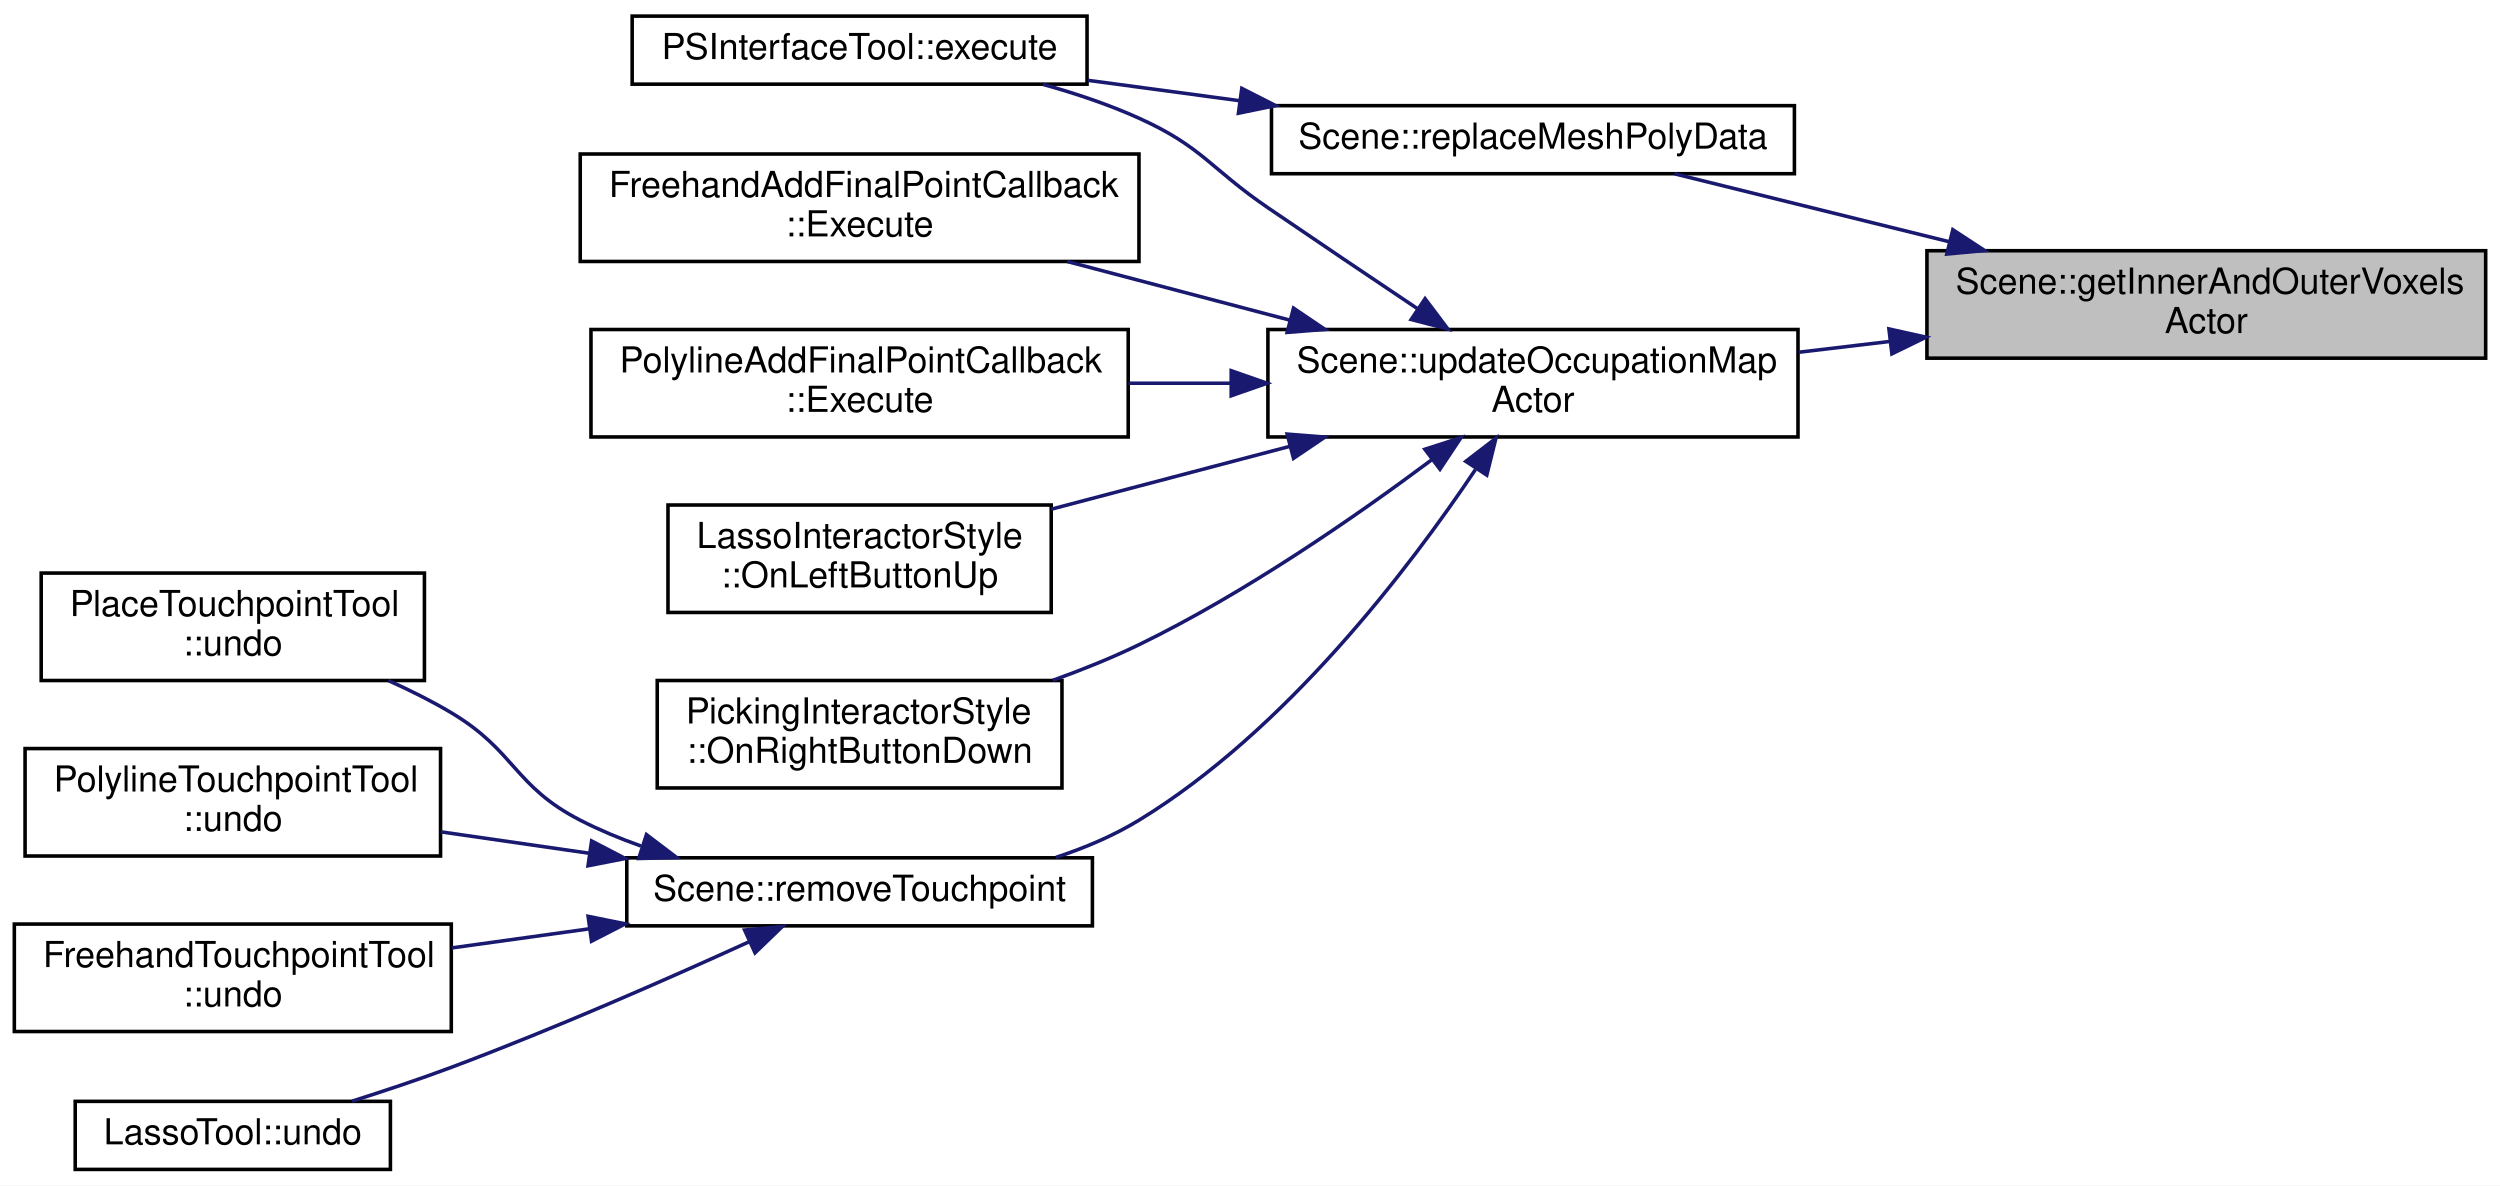
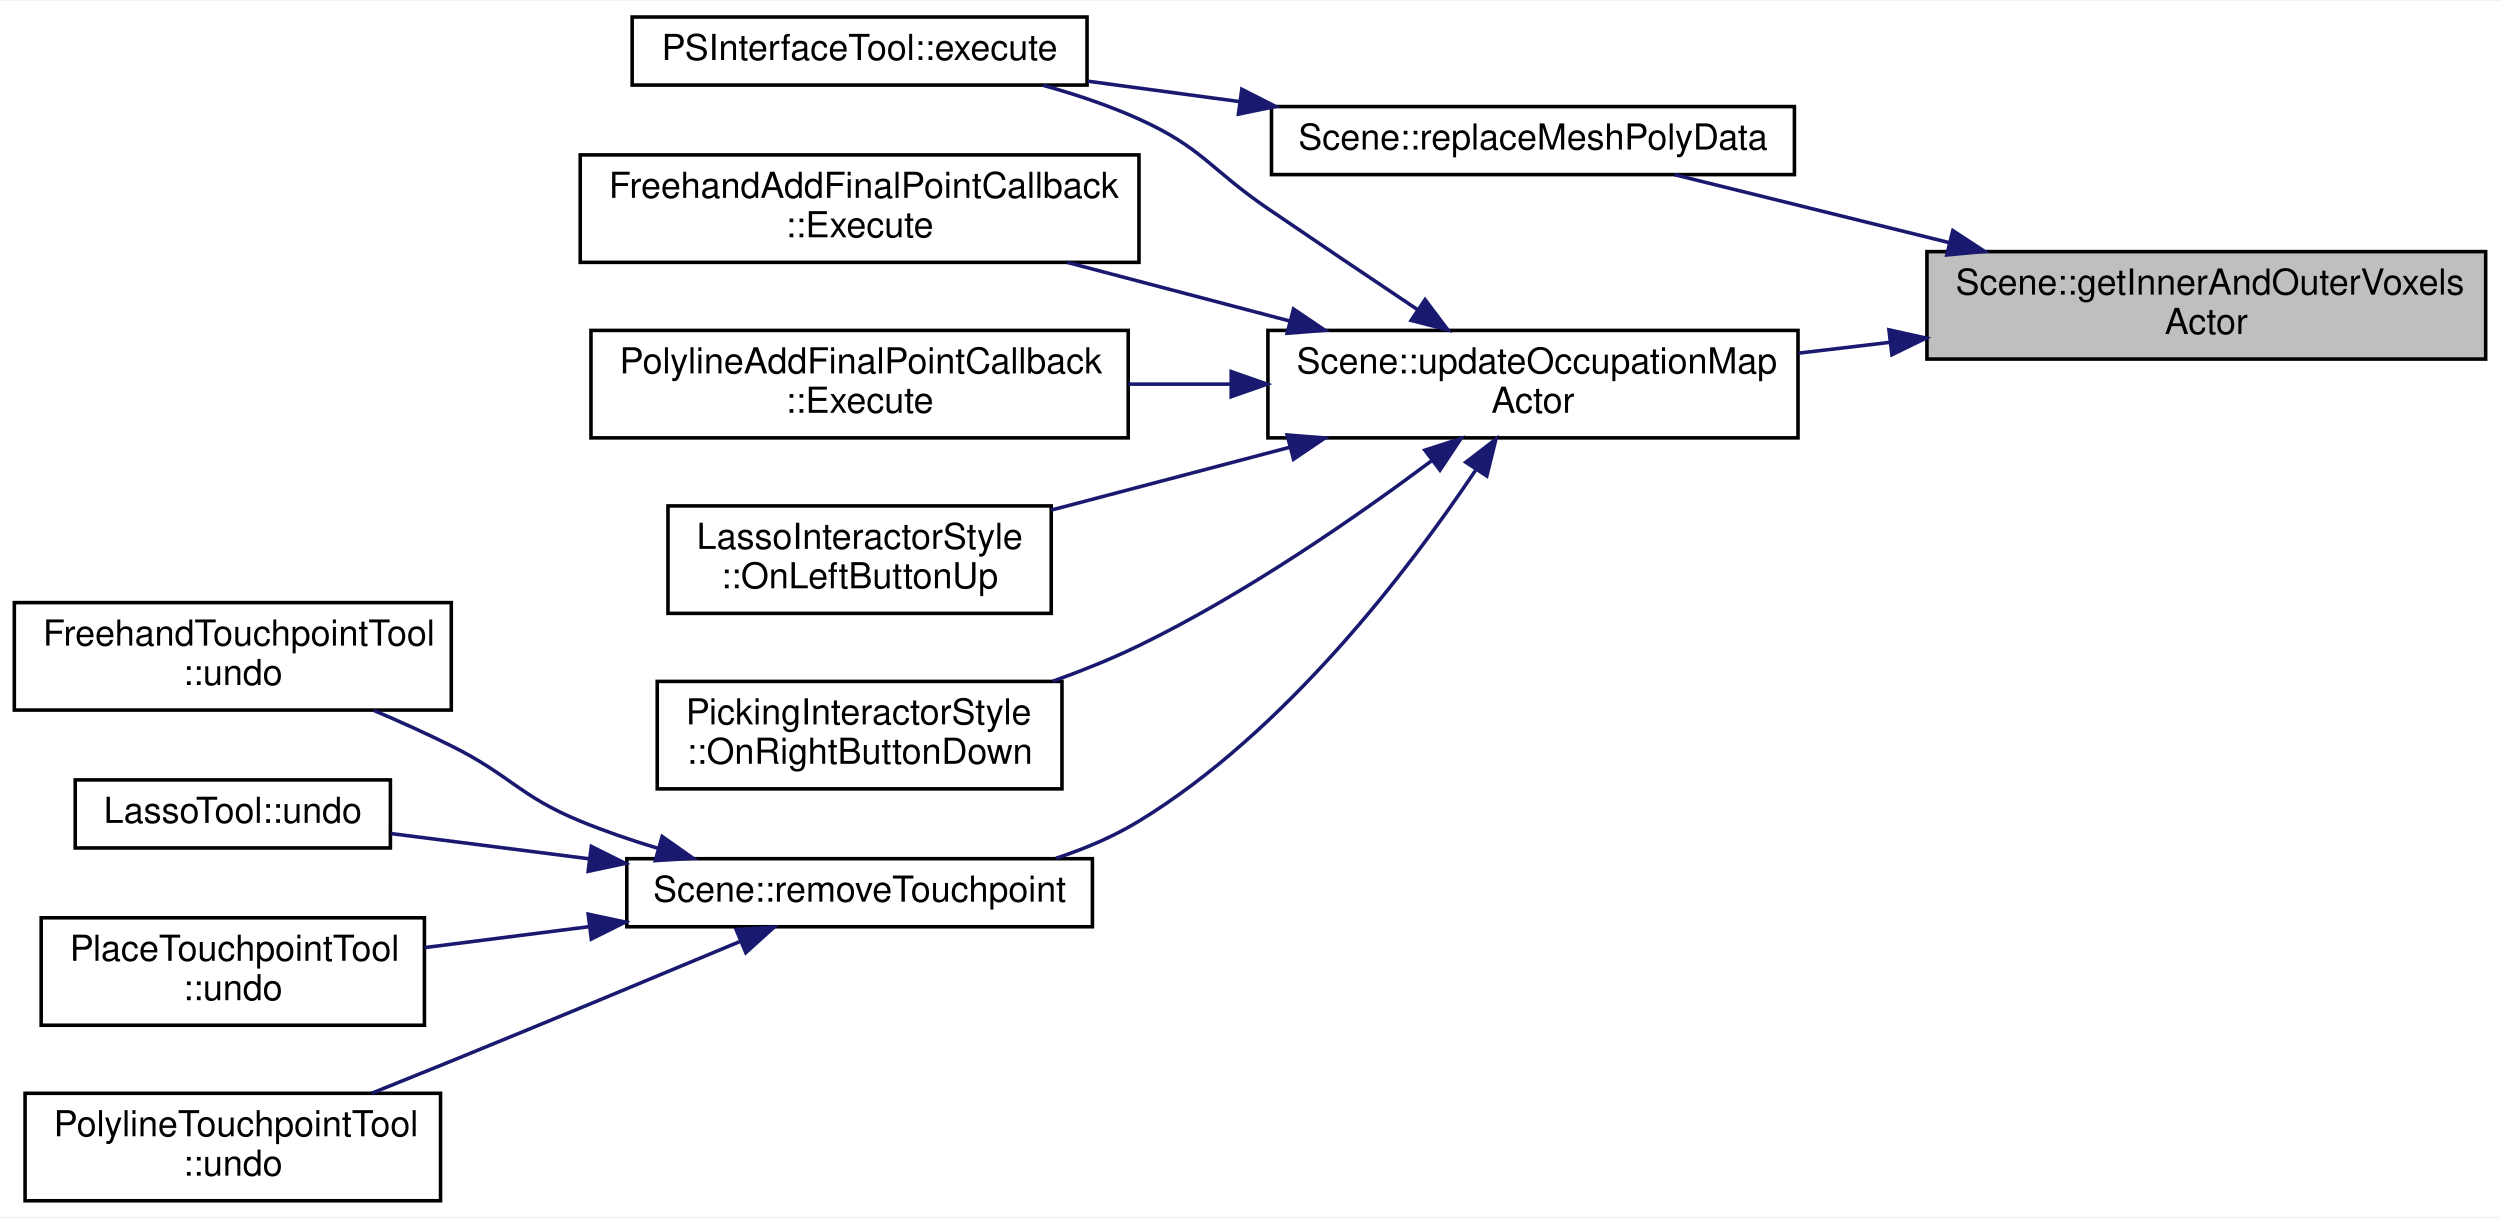
- <svg xmlns="http://www.w3.org/2000/svg" xmlns:xlink="http://www.w3.org/1999/xlink" width="698pt" height="331pt" viewBox="0.00 0.00 698.00 331.00">
-   <g id="graph0" class="graph" transform="scale(1 1) rotate(0) translate(4 327)">
-     <polygon fill="white" stroke="transparent" points="-4,4 -4,-327 694,-327 694,4 -4,4" />
+ <svg xmlns="http://www.w3.org/2000/svg" xmlns:xlink="http://www.w3.org/1999/xlink" width="698pt" height="340pt" viewBox="0.00 0.00 698.00 339.50">
+   <g id="graph0" class="graph" transform="scale(1 1) rotate(0) translate(4 335.5)">
+     <polygon fill="white" stroke="transparent" points="-4,4 -4,-335.5 694,-335.5 694,4 -4,4" />
    <g id="node1" class="node">
      <g id="a_node1">
        <a xlink:title="Return the inner and outer voxels visualization of the voxel grid data.">
-           <polygon fill="#bfbfbf" stroke="black" points="534,-227 534,-257 690,-257 690,-227 534,-227" />
-           <text text-anchor="start" x="542" y="-245" font-family="Helvetica,sans-Serif" font-size="10.00">Scene::getInnerAndOuterVoxels</text>
-           <text text-anchor="middle" x="612" y="-234" font-family="Helvetica,sans-Serif" font-size="10.00">Actor</text>
+           <polygon fill="#bfbfbf" stroke="black" points="534,-235.5 534,-265.5 690,-265.5 690,-235.5 534,-235.5" />
+           <text text-anchor="start" x="542" y="-253.5" font-family="Helvetica,sans-Serif" font-size="10.00">Scene::getInnerAndOuterVoxels</text>
+           <text text-anchor="middle" x="612" y="-242.5" font-family="Helvetica,sans-Serif" font-size="10.00">Actor</text>
        </a>
      </g>
    </g>
    <g id="node2" class="node">
      <g id="a_node2">
        <a xlink:href="../../d6/db5/class_scene.html#a266f98c6795eca4f5c03cba5761967d6" target="_top" xlink:title="Replace the actual mesh polydata with the polydata given as parameter.">
-           <polygon fill="white" stroke="black" points="351,-278.5 351,-297.5 497,-297.5 497,-278.5 351,-278.5" />
-           <text text-anchor="middle" x="424" y="-285.5" font-family="Helvetica,sans-Serif" font-size="10.00">Scene::replaceMeshPolyData</text>
+           <polygon fill="white" stroke="black" points="351,-287 351,-306 497,-306 497,-287 351,-287" />
+           <text text-anchor="middle" x="424" y="-294" font-family="Helvetica,sans-Serif" font-size="10.00">Scene::replaceMeshPolyData</text>
        </a>
      </g>
    </g>
    <g id="edge1" class="edge">
-       <path fill="none" stroke="midnightblue" d="M540.25,-259.5C514.2,-265.94 485.68,-272.99 463.53,-278.47" />
-       <polygon fill="midnightblue" stroke="midnightblue" points="541.23,-262.86 550.1,-257.06 539.55,-256.07 541.23,-262.86" />
+       <path fill="none" stroke="midnightblue" d="M540.25,-268C514.2,-274.44 485.68,-281.49 463.53,-286.97" />
+       <polygon fill="midnightblue" stroke="midnightblue" points="541.23,-271.36 550.1,-265.56 539.55,-264.57 541.23,-271.36" />
    </g>
    <g id="node4" class="node">
      <g id="a_node4">
        <a xlink:href="../../d6/db5/class_scene.html#a415555bc0037489b1a9421747c318746" target="_top" xlink:title="Update the occupation map visualization after changes to the underlying voxel data.">
-           <polygon fill="white" stroke="black" points="350,-205 350,-235 498,-235 498,-205 350,-205" />
-           <text text-anchor="start" x="358" y="-223" font-family="Helvetica,sans-Serif" font-size="10.00">Scene::updateOccupationMap</text>
-           <text text-anchor="middle" x="424" y="-212" font-family="Helvetica,sans-Serif" font-size="10.00">Actor</text>
+           <polygon fill="white" stroke="black" points="350,-213.5 350,-243.5 498,-243.5 498,-213.5 350,-213.5" />
+           <text text-anchor="start" x="358" y="-231.5" font-family="Helvetica,sans-Serif" font-size="10.00">Scene::updateOccupationMap</text>
+           <text text-anchor="middle" x="424" y="-220.5" font-family="Helvetica,sans-Serif" font-size="10.00">Actor</text>
        </a>
      </g>
    </g>
    <g id="edge3" class="edge">
-       <path fill="none" stroke="midnightblue" d="M523.73,-231.68C515.17,-230.67 506.55,-229.65 498.15,-228.65" />
-       <polygon fill="midnightblue" stroke="midnightblue" points="523.39,-235.16 533.74,-232.86 524.22,-228.21 523.39,-235.16" />
+       <path fill="none" stroke="midnightblue" d="M523.73,-240.18C515.17,-239.17 506.55,-238.15 498.15,-237.15" />
+       <polygon fill="midnightblue" stroke="midnightblue" points="523.39,-243.66 533.74,-241.36 524.22,-236.71 523.39,-243.66" />
    </g>
    <g id="node3" class="node">
      <g id="a_node3">
        <a xlink:href="../../d9/d00/class_p_s_interface_tool.html#aa26bf20d4e597f64df960e4c1a5c3a69" target="_top" xlink:title=" ">
-           <polygon fill="white" stroke="black" points="172.5,-303.5 172.5,-322.5 299.5,-322.5 299.5,-303.5 172.5,-303.5" />
-           <text text-anchor="middle" x="236" y="-310.5" font-family="Helvetica,sans-Serif" font-size="10.00">PSInterfaceTool::execute</text>
+           <polygon fill="white" stroke="black" points="172.5,-312 172.5,-331 299.5,-331 299.5,-312 172.5,-312" />
+           <text text-anchor="middle" x="236" y="-319" font-family="Helvetica,sans-Serif" font-size="10.00">PSInterfaceTool::execute</text>
        </a>
      </g>
    </g>
    <g id="edge2" class="edge">
-       <path fill="none" stroke="midnightblue" d="M341.94,-298.9C327.8,-300.8 313.29,-302.75 299.74,-304.57" />
-       <polygon fill="midnightblue" stroke="midnightblue" points="342.71,-302.32 352.15,-297.52 341.77,-295.39 342.71,-302.32" />
+       <path fill="none" stroke="midnightblue" d="M341.94,-307.4C327.8,-309.3 313.29,-311.25 299.74,-313.07" />
+       <polygon fill="midnightblue" stroke="midnightblue" points="342.71,-310.82 352.15,-306.02 341.77,-303.89 342.71,-310.82" />
    </g>
    <g id="edge4" class="edge">
-       <path fill="none" stroke="midnightblue" d="M391.69,-240.86C378.75,-249.52 363.62,-259.7 350,-269 333.91,-279.98 331.75,-285.98 314,-294 305.59,-297.8 296.31,-300.91 287.19,-303.44" />
-       <polygon fill="midnightblue" stroke="midnightblue" points="393.88,-243.6 400.25,-235.14 389.99,-237.79 393.88,-243.6" />
+       <path fill="none" stroke="midnightblue" d="M391.69,-249.36C378.75,-258.02 363.62,-268.2 350,-277.5 333.91,-288.48 331.75,-294.48 314,-302.5 305.59,-306.3 296.31,-309.41 287.19,-311.94" />
+       <polygon fill="midnightblue" stroke="midnightblue" points="393.88,-252.1 400.25,-243.64 389.99,-246.29 393.88,-252.1" />
    </g>
    <g id="node5" class="node">
      <g id="a_node5">
        <a xlink:href="../../da/dcb/class_freehand_add_final_point_callback.html#a4a889b08c802e7e81598b8dd8b5e3dad" target="_top" xlink:title="Overwritten callback method, which is executed when the left mouse button is pressed.">
-           <polygon fill="white" stroke="black" points="158,-254 158,-284 314,-284 314,-254 158,-254" />
-           <text text-anchor="start" x="166" y="-272" font-family="Helvetica,sans-Serif" font-size="10.00">FreehandAddFinalPointCallback</text>
-           <text text-anchor="middle" x="236" y="-261" font-family="Helvetica,sans-Serif" font-size="10.00">::Execute</text>
+           <polygon fill="white" stroke="black" points="158,-262.5 158,-292.5 314,-292.5 314,-262.5 158,-262.5" />
+           <text text-anchor="start" x="166" y="-280.5" font-family="Helvetica,sans-Serif" font-size="10.00">FreehandAddFinalPointCallback</text>
+           <text text-anchor="middle" x="236" y="-269.5" font-family="Helvetica,sans-Serif" font-size="10.00">::Execute</text>
        </a>
      </g>
    </g>
    <g id="edge5" class="edge">
-       <path fill="none" stroke="midnightblue" d="M356.1,-237.62C335.76,-242.98 313.59,-248.82 293.96,-253.99" />
-       <polygon fill="midnightblue" stroke="midnightblue" points="357.15,-240.97 365.93,-235.03 355.37,-234.2 357.15,-240.97" />
+       <path fill="none" stroke="midnightblue" d="M356.1,-246.12C335.76,-251.48 313.59,-257.32 293.96,-262.49" />
+       <polygon fill="midnightblue" stroke="midnightblue" points="357.15,-249.47 365.93,-243.53 355.37,-242.7 357.15,-249.47" />
    </g>
    <g id="node6" class="node">
      <g id="a_node6">
        <a xlink:href="../../d4/d58/class_polyline_add_final_point_callback.html#aebf2f4ff9236a12c598205822c2949a2" target="_top" xlink:title="Overwritten callback method, which is executed when the left mouse button is pressed for the first ti...">
-           <polygon fill="white" stroke="black" points="161,-205 161,-235 311,-235 311,-205 161,-205" />
-           <text text-anchor="start" x="169" y="-223" font-family="Helvetica,sans-Serif" font-size="10.00">PolylineAddFinalPointCallback</text>
-           <text text-anchor="middle" x="236" y="-212" font-family="Helvetica,sans-Serif" font-size="10.00">::Execute</text>
+           <polygon fill="white" stroke="black" points="161,-213.5 161,-243.5 311,-243.5 311,-213.5 161,-213.5" />
+           <text text-anchor="start" x="169" y="-231.5" font-family="Helvetica,sans-Serif" font-size="10.00">PolylineAddFinalPointCallback</text>
+           <text text-anchor="middle" x="236" y="-220.5" font-family="Helvetica,sans-Serif" font-size="10.00">::Execute</text>
        </a>
      </g>
    </g>
    <g id="edge6" class="edge">
-       <path fill="none" stroke="midnightblue" d="M339.54,-220C330.06,-220 320.44,-220 311.09,-220" />
-       <polygon fill="midnightblue" stroke="midnightblue" points="339.75,-223.5 349.75,-220 339.75,-216.5 339.75,-223.5" />
+       <path fill="none" stroke="midnightblue" d="M339.54,-228.5C330.06,-228.5 320.44,-228.5 311.09,-228.5" />
+       <polygon fill="midnightblue" stroke="midnightblue" points="339.75,-232 349.75,-228.5 339.75,-225 339.75,-232" />
    </g>
    <g id="node7" class="node">
      <g id="a_node7">
        <a xlink:href="../../d1/db5/class_lasso_interactor_style.html#a711994cec6c74643d2bc161ba73daacd" target="_top" xlink:title="Overwritten method, which is executed when the left mouse button is released.">
-           <polygon fill="white" stroke="black" points="182.5,-156 182.5,-186 289.5,-186 289.5,-156 182.5,-156" />
-           <text text-anchor="start" x="190.5" y="-174" font-family="Helvetica,sans-Serif" font-size="10.00">LassoInteractorStyle</text>
-           <text text-anchor="middle" x="236" y="-163" font-family="Helvetica,sans-Serif" font-size="10.00">::OnLeftButtonUp</text>
+           <polygon fill="white" stroke="black" points="182.5,-164.5 182.5,-194.5 289.5,-194.5 289.5,-164.5 182.5,-164.5" />
+           <text text-anchor="start" x="190.5" y="-182.5" font-family="Helvetica,sans-Serif" font-size="10.00">LassoInteractorStyle</text>
+           <text text-anchor="middle" x="236" y="-171.5" font-family="Helvetica,sans-Serif" font-size="10.00">::OnLeftButtonUp</text>
        </a>
      </g>
    </g>
    <g id="edge7" class="edge">
-       <path fill="none" stroke="midnightblue" d="M356.04,-202.36C334.16,-196.6 310.19,-190.28 289.53,-184.84" />
-       <polygon fill="midnightblue" stroke="midnightblue" points="355.37,-205.8 365.93,-204.97 357.15,-199.03 355.37,-205.8" />
+       <path fill="none" stroke="midnightblue" d="M356.04,-210.86C334.16,-205.1 310.19,-198.78 289.53,-193.34" />
+       <polygon fill="midnightblue" stroke="midnightblue" points="355.37,-214.3 365.93,-213.47 357.15,-207.53 355.37,-214.3" />
    </g>
    <g id="node8" class="node">
      <g id="a_node8">
        <a xlink:href="../../db/dbb/class_picking_interactor_style.html#a1620702107e2c2d0c0aefbd896098b0d" target="_top" xlink:title="Overloaded method, invoked when right mouse button is pressed.">
-           <polygon fill="white" stroke="black" points="179.5,-107 179.5,-137 292.5,-137 292.5,-107 179.5,-107" />
-           <text text-anchor="start" x="187.5" y="-125" font-family="Helvetica,sans-Serif" font-size="10.00">PickingInteractorStyle</text>
-           <text text-anchor="middle" x="236" y="-114" font-family="Helvetica,sans-Serif" font-size="10.00">::OnRightButtonDown</text>
+           <polygon fill="white" stroke="black" points="179.5,-115.5 179.5,-145.5 292.5,-145.5 292.5,-115.5 179.5,-115.5" />
+           <text text-anchor="start" x="187.5" y="-133.5" font-family="Helvetica,sans-Serif" font-size="10.00">PickingInteractorStyle</text>
+           <text text-anchor="middle" x="236" y="-122.5" font-family="Helvetica,sans-Serif" font-size="10.00">::OnRightButtonDown</text>
        </a>
      </g>
    </g>
    <g id="edge8" class="edge">
-       <path fill="none" stroke="midnightblue" d="M395.67,-198.58C374.36,-182.67 343.53,-161.34 314,-147 306.41,-143.32 298.15,-139.99 289.95,-137.05" />
-       <polygon fill="midnightblue" stroke="midnightblue" points="393.82,-201.57 403.9,-204.81 398.04,-195.99 393.82,-201.57" />
+       <path fill="none" stroke="midnightblue" d="M395.67,-207.08C374.36,-191.17 343.53,-169.84 314,-155.5 306.41,-151.82 298.15,-148.49 289.95,-145.55" />
+       <polygon fill="midnightblue" stroke="midnightblue" points="393.82,-210.07 403.9,-213.31 398.04,-204.49 393.82,-210.07" />
    </g>
    <g id="node9" class="node">
      <g id="a_node9">
        <a xlink:href="../../d6/db5/class_scene.html#af1128c48ccb6999066aa1d935075cb23" target="_top" xlink:title="Remove a touchpoint from the scene given its unique touchpoint id.">
-           <polygon fill="white" stroke="black" points="171,-68.5 171,-87.5 301,-87.5 301,-68.5 171,-68.5" />
-           <text text-anchor="middle" x="236" y="-75.5" font-family="Helvetica,sans-Serif" font-size="10.00">Scene::removeTouchpoint</text>
+           <polygon fill="white" stroke="black" points="171,-77 171,-96 301,-96 301,-77 171,-77" />
+           <text text-anchor="middle" x="236" y="-84" font-family="Helvetica,sans-Serif" font-size="10.00">Scene::removeTouchpoint</text>
        </a>
      </g>
    </g>
    <g id="edge9" class="edge">
-       <path fill="none" stroke="midnightblue" d="M407.96,-195.92C389.32,-168.11 354.95,-122.99 314,-98 306.93,-93.68 298.94,-90.29 290.85,-87.63" />
-       <polygon fill="midnightblue" stroke="midnightblue" points="405.26,-198.19 413.66,-204.64 411.11,-194.35 405.26,-198.19" />
+       <path fill="none" stroke="midnightblue" d="M407.96,-204.42C389.32,-176.61 354.95,-131.49 314,-106.5 306.93,-102.18 298.94,-98.79 290.85,-96.13" />
+       <polygon fill="midnightblue" stroke="midnightblue" points="405.26,-206.69 413.66,-213.14 411.11,-202.85 405.26,-206.69" />
    </g>
    <g id="node10" class="node">
      <g id="a_node10">
-         <a xlink:href="../../d1/d4e/class_place_touchpoint_tool.html#aa565ccff15d4591dc9c6dee73adfe6e8" target="_top" xlink:title=" ">
-           <polygon fill="white" stroke="black" points="7.5,-137 7.5,-167 114.5,-167 114.5,-137 7.5,-137" />
-           <text text-anchor="start" x="15.5" y="-155" font-family="Helvetica,sans-Serif" font-size="10.00">PlaceTouchpointTool</text>
-           <text text-anchor="middle" x="61" y="-144" font-family="Helvetica,sans-Serif" font-size="10.00">::undo</text>
+         <a xlink:href="../../de/de0/class_freehand_touchpoint_tool.html#a8c241ab6ea3d7ced711c84036836e885" target="_top" xlink:title=" ">
+           <polygon fill="white" stroke="black" points="0,-137.5 0,-167.5 122,-167.5 122,-137.5 0,-137.5" />
+           <text text-anchor="start" x="8" y="-155.5" font-family="Helvetica,sans-Serif" font-size="10.00">FreehandTouchpointTool</text>
+           <text text-anchor="middle" x="61" y="-144.5" font-family="Helvetica,sans-Serif" font-size="10.00">::undo</text>
        </a>
      </g>
    </g>
    <g id="edge10" class="edge">
-       <path fill="none" stroke="midnightblue" d="M174.99,-90.78C169.11,-92.86 163.35,-95.25 158,-98 139.47,-107.51 139.89,-117.33 122,-128 116.51,-131.27 110.49,-134.28 104.44,-136.98" />
-       <polygon fill="midnightblue" stroke="midnightblue" points="176.49,-93.98 184.93,-87.57 174.34,-87.31 176.49,-93.98" />
+       <path fill="none" stroke="midnightblue" d="M179.81,-98.87C172.37,-101.1 164.93,-103.64 158,-106.5 140.88,-113.56 138.59,-119.25 122,-127.5 115.13,-130.92 107.67,-134.28 100.43,-137.38" />
+       <polygon fill="midnightblue" stroke="midnightblue" points="180.87,-102.2 189.53,-96.11 178.96,-95.47 180.87,-102.2" />
    </g>
    <g id="node11" class="node">
      <g id="a_node11">
-         <a xlink:href="../../de/dd7/class_polyline_touchpoint_tool.html#a9ee474813d977ff7b9877372035a319c" target="_top" xlink:title=" ">
-           <polygon fill="white" stroke="black" points="3,-88 3,-118 119,-118 119,-88 3,-88" />
-           <text text-anchor="start" x="11" y="-106" font-family="Helvetica,sans-Serif" font-size="10.00">PolylineTouchpointTool</text>
-           <text text-anchor="middle" x="61" y="-95" font-family="Helvetica,sans-Serif" font-size="10.00">::undo</text>
+         <a xlink:href="../../dd/d4a/class_lasso_tool.html#ad4e65963efd59e0802ecb4fbd8d8b288" target="_top" xlink:title=" ">
+           <polygon fill="white" stroke="black" points="17,-99 17,-118 105,-118 105,-99 17,-99" />
+           <text text-anchor="middle" x="61" y="-106" font-family="Helvetica,sans-Serif" font-size="10.00">LassoTool::undo</text>
        </a>
      </g>
    </g>
    <g id="edge11" class="edge">
-       <path fill="none" stroke="midnightblue" d="M160.56,-88.76C146.66,-90.77 132.34,-92.84 119.07,-94.75" />
-       <polygon fill="midnightblue" stroke="midnightblue" points="161.18,-92.2 170.58,-87.31 160.18,-85.28 161.18,-92.2" />
+       <path fill="none" stroke="midnightblue" d="M160.5,-95.97C141.61,-98.38 121.95,-100.88 105.21,-103.01" />
+       <polygon fill="midnightblue" stroke="midnightblue" points="161.1,-99.43 170.58,-94.69 160.22,-92.48 161.1,-99.43" />
    </g>
    <g id="node12" class="node">
      <g id="a_node12">
-         <a xlink:href="../../de/de0/class_freehand_touchpoint_tool.html#a8c241ab6ea3d7ced711c84036836e885" target="_top" xlink:title=" ">
-           <polygon fill="white" stroke="black" points="0,-39 0,-69 122,-69 122,-39 0,-39" />
-           <text text-anchor="start" x="8" y="-57" font-family="Helvetica,sans-Serif" font-size="10.00">FreehandTouchpointTool</text>
-           <text text-anchor="middle" x="61" y="-46" font-family="Helvetica,sans-Serif" font-size="10.00">::undo</text>
+         <a xlink:href="../../d1/d4e/class_place_touchpoint_tool.html#aa565ccff15d4591dc9c6dee73adfe6e8" target="_top" xlink:title=" ">
+           <polygon fill="white" stroke="black" points="7.5,-49.5 7.5,-79.5 114.5,-79.5 114.5,-49.5 7.5,-49.5" />
+           <text text-anchor="start" x="15.5" y="-67.5" font-family="Helvetica,sans-Serif" font-size="10.00">PlaceTouchpointTool</text>
+           <text text-anchor="middle" x="61" y="-56.5" font-family="Helvetica,sans-Serif" font-size="10.00">::undo</text>
        </a>
      </g>
    </g>
    <g id="edge12" class="edge">
-       <path fill="none" stroke="midnightblue" d="M160.43,-67.66C147.65,-65.88 134.52,-64.06 122.18,-62.35" />
-       <polygon fill="midnightblue" stroke="midnightblue" points="160.2,-71.16 170.58,-69.06 161.16,-64.22 160.2,-71.16" />
+       <path fill="none" stroke="midnightblue" d="M160.52,-77.03C145.06,-75.06 129.09,-73.03 114.61,-71.19" />
+       <polygon fill="midnightblue" stroke="midnightblue" points="160.22,-80.52 170.58,-78.31 161.1,-73.57 160.22,-80.52" />
    </g>
    <g id="node13" class="node">
      <g id="a_node13">
-         <a xlink:href="../../dd/d4a/class_lasso_tool.html#ad4e65963efd59e0802ecb4fbd8d8b288" target="_top" xlink:title=" ">
-           <polygon fill="white" stroke="black" points="17,-0.5 17,-19.5 105,-19.5 105,-0.5 17,-0.5" />
-           <text text-anchor="middle" x="61" y="-7.5" font-family="Helvetica,sans-Serif" font-size="10.00">LassoTool::undo</text>
+         <a xlink:href="../../de/dd7/class_polyline_touchpoint_tool.html#a9ee474813d977ff7b9877372035a319c" target="_top" xlink:title=" ">
+           <polygon fill="white" stroke="black" points="3,-0.5 3,-30.5 119,-30.5 119,-0.5 3,-0.5" />
+           <text text-anchor="start" x="11" y="-18.5" font-family="Helvetica,sans-Serif" font-size="10.00">PolylineTouchpointTool</text>
+           <text text-anchor="middle" x="61" y="-7.5" font-family="Helvetica,sans-Serif" font-size="10.00">::undo</text>
        </a>
      </g>
    </g>
    <g id="edge13" class="edge">
-       <path fill="none" stroke="midnightblue" d="M205.06,-64.02C182.48,-53.72 150.61,-39.7 122,-29 113.1,-25.67 103.31,-22.41 94.28,-19.55" />
-       <polygon fill="midnightblue" stroke="midnightblue" points="203.89,-67.33 214.43,-68.32 206.81,-60.97 203.89,-67.33" />
+       <path fill="none" stroke="midnightblue" d="M202.66,-72.91C180.09,-63.46 149.25,-50.62 122,-39.5 114.83,-36.58 107.17,-33.48 99.8,-30.53" />
+       <polygon fill="midnightblue" stroke="midnightblue" points="201.52,-76.23 212.1,-76.87 204.23,-69.77 201.52,-76.23" />
    </g>
  </g>
</svg>
